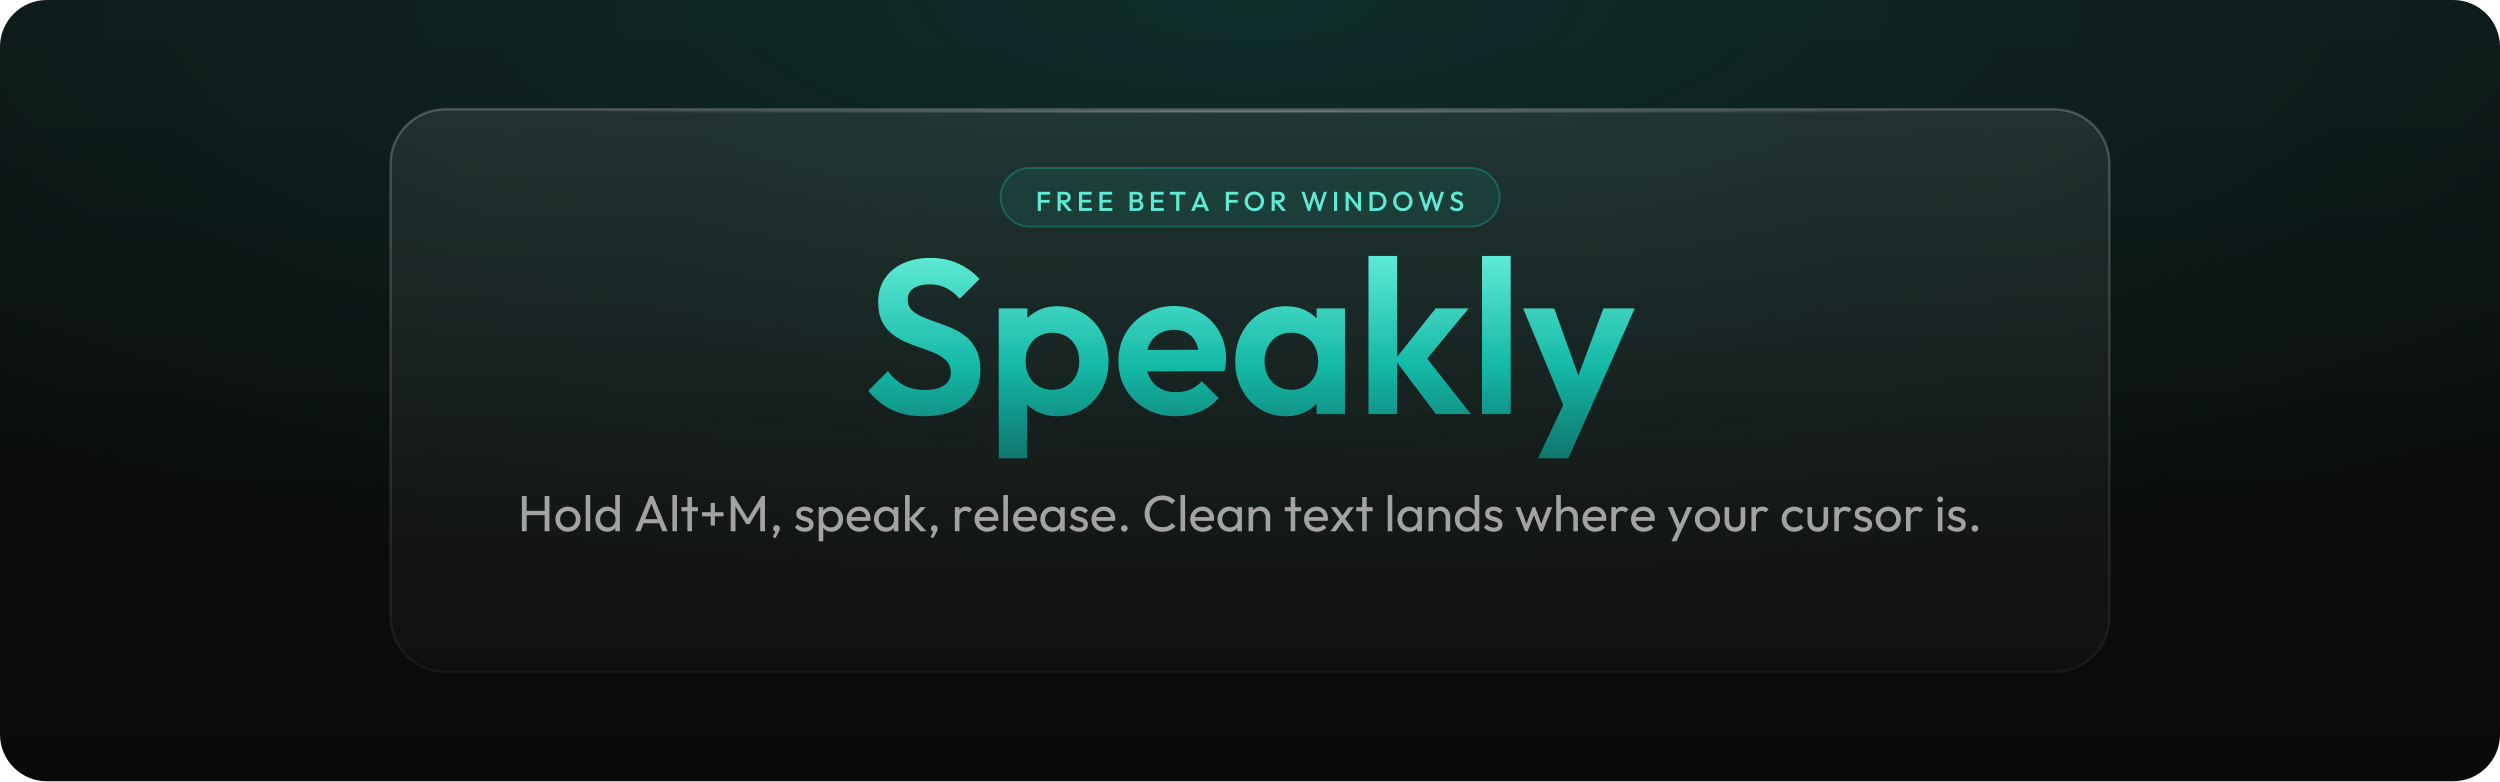
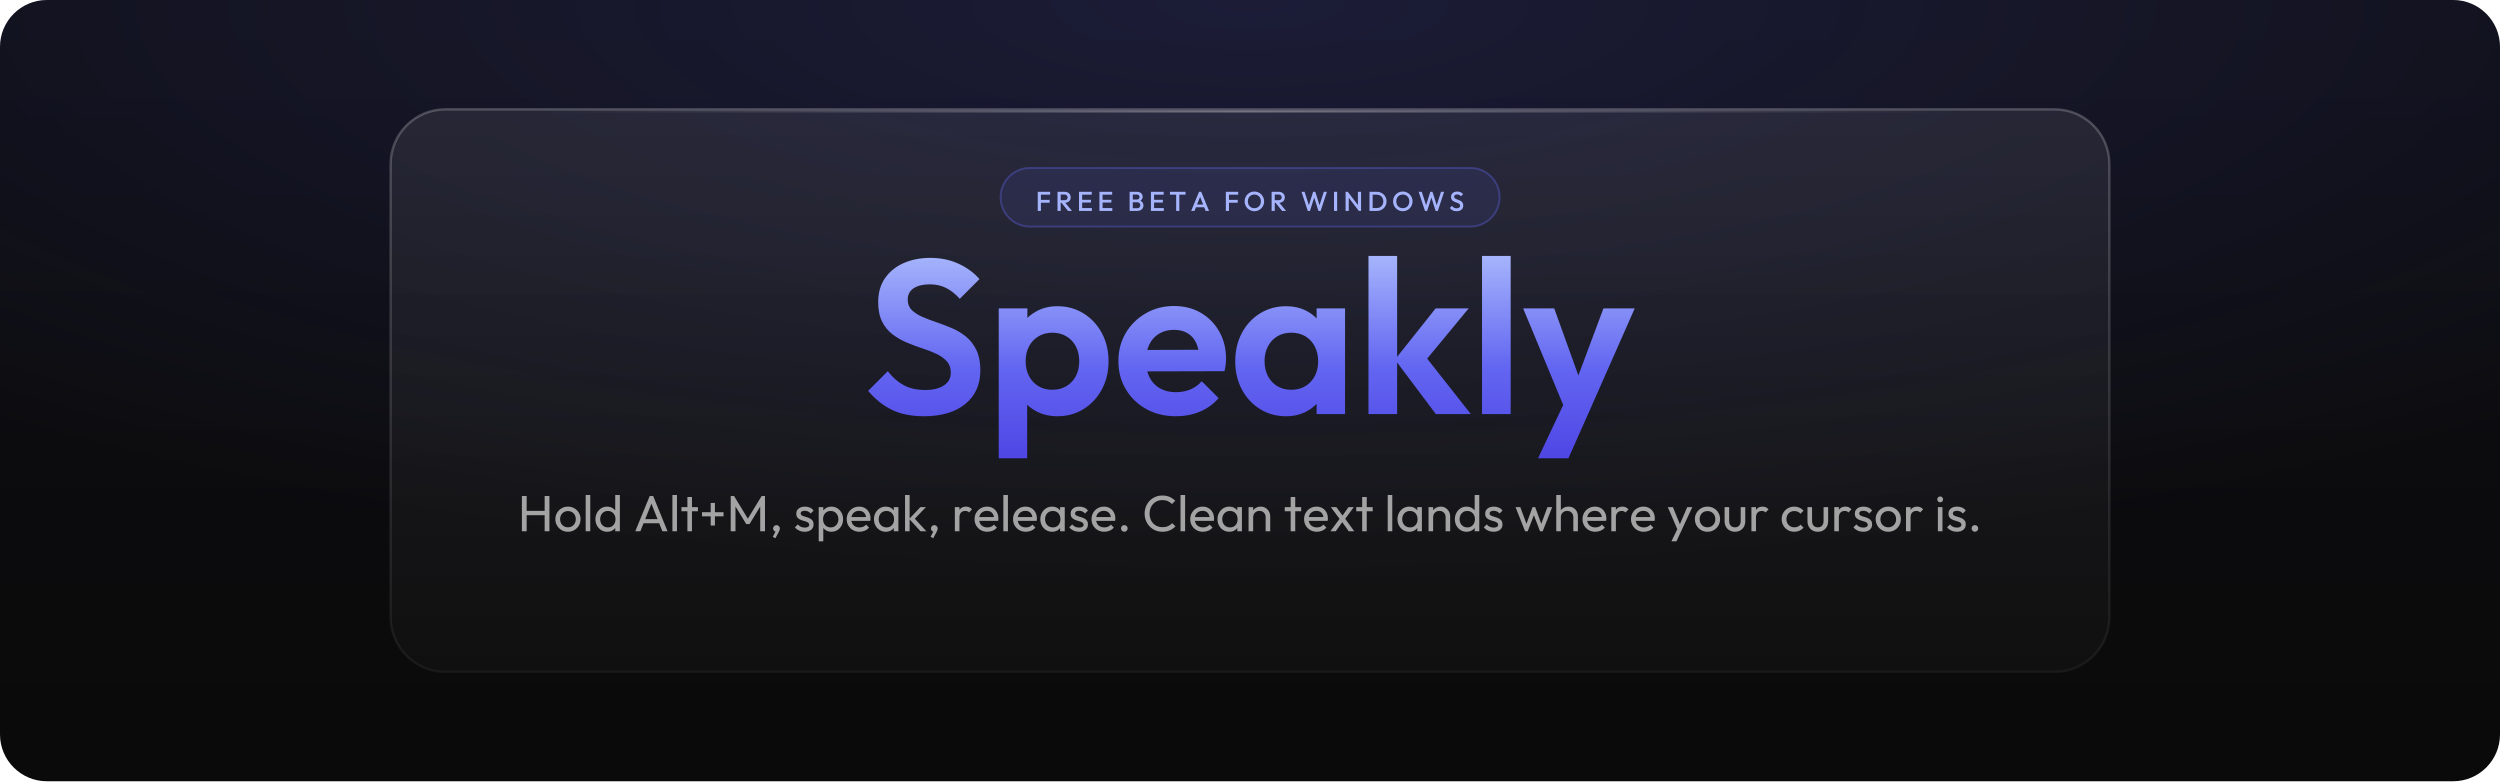
<svg xmlns="http://www.w3.org/2000/svg" width="1280" height="400" viewBox="0 0 1280 400" role="img" aria-label="Speakly. Hold Alt+M, speak, release. Clean text lands where your cursor is.">
  <defs>
    <linearGradient id="bg" x1="0" y1="0" x2="0" y2="1">
-       <stop offset="0" stop-color="#0D1312" />
+       <stop offset="0" stop-color="#0E0E14" />
      <stop offset="1" stop-color="#0A0A0A" />
    </linearGradient>
    <radialGradient id="glow" cx="0.5" cy="0" r="0.75">
-       <stop offset="0" stop-color="#14B8A6" stop-opacity="0.16" />
-       <stop offset="1" stop-color="#14B8A6" stop-opacity="0" />
+       <stop offset="0" stop-color="#6366F1" stop-opacity="0.16" />
+       <stop offset="1" stop-color="#6366F1" stop-opacity="0" />
    </radialGradient>
    <linearGradient id="glass" x1="0" y1="0" x2="0" y2="1">
      <stop offset="0" stop-color="#FFFFFF" stop-opacity="0.075" />
      <stop offset="1" stop-color="#FFFFFF" stop-opacity="0.02" />
    </linearGradient>
    <linearGradient id="edge" x1="0" y1="0" x2="0" y2="1">
      <stop offset="0" stop-color="#FFFFFF" stop-opacity="0.22" />
      <stop offset="1" stop-color="#FFFFFF" stop-opacity="0.05" />
    </linearGradient>
    <linearGradient id="word" x1="0" y1="0" x2="0" y2="1">
-       <stop offset="0" stop-color="#5EEAD4" />
-       <stop offset="0.55" stop-color="#14B8A6" />
-       <stop offset="1" stop-color="#0F766E" />
+       <stop offset="0" stop-color="#A5B4FC" />
+       <stop offset="0.55" stop-color="#6366F1" />
+       <stop offset="1" stop-color="#4F46E5" />
    </linearGradient>
    <linearGradient id="sheen" x1="0" y1="0" x2="1" y2="0">
      <stop offset="0" stop-color="#FFFFFF" stop-opacity="0" />
      <stop offset="0.5" stop-color="#FFFFFF" stop-opacity="0.35" />
      <stop offset="1" stop-color="#FFFFFF" stop-opacity="0" />
    </linearGradient>
  </defs>
  <rect width="1280" height="400" rx="24" fill="url(#bg)" />
  <rect width="1280" height="400" rx="24" fill="url(#glow)" />
  <rect x="200" y="56" width="880" height="288" rx="28" fill="url(#glass)" stroke="url(#edge)" stroke-width="1.25" />
  <rect x="280" y="56.6" width="720" height="1" fill="url(#sheen)" />
-   <rect x="512.3" y="86" width="255.5" height="30" rx="15" fill="#14B8A6" fill-opacity="0.10" stroke="#14B8A6" stroke-opacity="0.35" />
-   <path fill="#5EEAD4" d="M531.333 108.0V98.2H532.943V108.0ZM532.439 103.8V102.33H537.423V103.8ZM532.439 99.67V98.2H537.661V99.67ZM542.563 103.842V102.512H545.041Q545.783 102.512 546.196 102.127Q546.609 101.742 546.609 101.056Q546.609 100.44 546.203 100.02Q545.797 99.6 545.055 99.6H542.563V98.2H545.125Q546.049 98.2 546.749 98.571Q547.449 98.942 547.834 99.579Q548.219 100.216 548.219 101.028Q548.219 101.882 547.834 102.512Q547.449 103.142 546.749 103.492Q546.049 103.842 545.125 103.842ZM541.457 108.0V98.2H543.067V108.0ZM546.833 108.0 543.403 103.744 544.901 103.198 548.863 108.0ZM552.449 108.0V98.2H554.059V108.0ZM553.555 108.0V106.53H559.043V108.0ZM553.555 103.702V102.288H558.567V103.702ZM553.555 99.67V98.2H558.973V99.67ZM562.909 108.0V98.2H564.519V108.0ZM564.015 108.0V106.53H569.503V108.0ZM564.015 103.702V102.288H569.027V103.702ZM564.015 99.67V98.2H569.433V99.67ZM579.475 108.0V106.6H582.289Q583.031 106.6 583.437 106.138Q583.843 105.676 583.843 105.074Q583.843 104.668 583.661 104.318Q583.479 103.968 583.129 103.758Q582.779 103.548 582.289 103.548H579.475V102.148H582.051Q582.681 102.148 583.059 101.826Q583.437 101.504 583.437 100.874Q583.437 100.244 583.059 99.922Q582.681 99.6 582.051 99.6H579.475V98.2H582.093Q583.087 98.2 583.745 98.564Q584.403 98.928 584.725 99.502Q585.047 100.076 585.047 100.734Q585.047 101.504 584.62 102.092Q584.193 102.68 583.367 103.044L583.493 102.54Q584.417 102.918 584.935 103.604Q585.453 104.29 585.453 105.214Q585.453 105.97 585.082 106.6Q584.711 107.23 583.99 107.615Q583.269 108.0 582.219 108.0ZM578.369 108.0V98.2H579.979V108.0ZM589.277 108.0V98.2H590.887V108.0ZM590.383 108.0V106.53H595.871V108.0ZM590.383 103.702V102.288H595.395V103.702ZM590.383 99.67V98.2H595.801V99.67ZM602.201 108.0V98.48H603.811V108.0ZM599.009 99.67V98.2H607.003V99.67ZM609.875 108.0 613.907 98.2H615.027L619.031 108.0H617.295L614.159 100.062H614.747L611.583 108.0ZM611.863 106.11V104.71H617.057V106.11ZM627.631 108.0V98.2H629.241V108.0ZM628.737 103.8V102.33H633.721V103.8ZM628.737 99.67V98.2H633.959V99.67ZM642.263 108.14Q641.213 108.14 640.303 107.748Q639.393 107.356 638.707 106.663Q638.021 105.97 637.636 105.053Q637.251 104.136 637.251 103.086Q637.251 102.036 637.636 101.126Q638.021 100.216 638.7 99.523Q639.379 98.83 640.282 98.445Q641.185 98.06 642.235 98.06Q643.285 98.06 644.188 98.445Q645.091 98.83 645.777 99.523Q646.463 100.216 646.848 101.133Q647.233 102.05 647.233 103.1Q647.233 104.15 646.848 105.067Q646.463 105.984 645.784 106.67Q645.105 107.356 644.202 107.748Q643.299 108.14 642.263 108.14ZM642.235 106.6Q643.229 106.6 643.978 106.152Q644.727 105.704 645.154 104.913Q645.581 104.122 645.581 103.086Q645.581 102.316 645.336 101.679Q645.091 101.042 644.643 100.573Q644.195 100.104 643.586 99.852Q642.977 99.6 642.235 99.6Q641.255 99.6 640.506 100.041Q639.757 100.482 639.33 101.266Q638.903 102.05 638.903 103.086Q638.903 103.856 639.148 104.507Q639.393 105.158 639.834 105.62Q640.275 106.082 640.891 106.341Q641.507 106.6 642.235 106.6ZM652.177 103.842V102.512H654.655Q655.397 102.512 655.81 102.127Q656.223 101.742 656.223 101.056Q656.223 100.44 655.817 100.02Q655.411 99.6 654.669 99.6H652.177V98.2H654.739Q655.663 98.2 656.363 98.571Q657.063 98.942 657.448 99.579Q657.833 100.216 657.833 101.028Q657.833 101.882 657.448 102.512Q657.063 103.142 656.363 103.492Q655.663 103.842 654.739 103.842ZM651.071 108.0V98.2H652.681V108.0ZM656.447 108.0 653.017 103.744 654.515 103.198 658.477 108.0ZM669.583 108.0 666.363 98.2H667.945L670.367 105.746H669.947L672.313 98.2H673.433L675.799 105.746H675.379L677.801 98.2H679.383L676.163 108.0H675.043L672.663 100.468H673.083L670.703 108.0ZM683.011 108.0V98.2H684.621V108.0ZM688.949 108.0V98.2H690.069L690.559 100.048V108.0ZM695.739 108.0 689.873 100.342 690.069 98.2 695.935 105.858ZM695.739 108.0 695.249 106.278V98.2H696.859V108.0ZM702.293 108.0V106.53H704.869Q705.877 106.53 706.64 106.096Q707.403 105.662 707.83 104.885Q708.257 104.108 708.257 103.086Q708.257 102.078 707.823 101.308Q707.389 100.538 706.626 100.104Q705.863 99.67 704.869 99.67H702.293V98.2H704.911Q705.975 98.2 706.885 98.571Q707.795 98.942 708.474 99.607Q709.153 100.272 709.531 101.161Q709.909 102.05 709.909 103.1Q709.909 104.136 709.531 105.032Q709.153 105.928 708.481 106.593Q707.809 107.258 706.899 107.629Q705.989 108.0 704.939 108.0ZM701.187 108.0V98.2H702.797V108.0ZM718.255 108.14Q717.205 108.14 716.295 107.748Q715.385 107.356 714.699 106.663Q714.013 105.97 713.628 105.053Q713.243 104.136 713.243 103.086Q713.243 102.036 713.628 101.126Q714.013 100.216 714.692 99.523Q715.371 98.83 716.274 98.445Q717.177 98.06 718.227 98.06Q719.277 98.06 720.18 98.445Q721.083 98.83 721.769 99.523Q722.455 100.216 722.84 101.133Q723.225 102.05 723.225 103.1Q723.225 104.15 722.84 105.067Q722.455 105.984 721.776 106.67Q721.097 107.356 720.194 107.748Q719.291 108.14 718.255 108.14ZM718.227 106.6Q719.221 106.6 719.97 106.152Q720.719 105.704 721.146 104.913Q721.573 104.122 721.573 103.086Q721.573 102.316 721.328 101.679Q721.083 101.042 720.635 100.573Q720.187 100.104 719.578 99.852Q718.969 99.6 718.227 99.6Q717.247 99.6 716.498 100.041Q715.749 100.482 715.322 101.266Q714.895 102.05 714.895 103.086Q714.895 103.856 715.14 104.507Q715.385 105.158 715.826 105.62Q716.267 106.082 716.883 106.341Q717.499 106.6 718.227 106.6ZM729.583 108.0 726.363 98.2H727.945L730.367 105.746H729.947L732.313 98.2H733.433L735.799 105.746H735.379L737.801 98.2H739.383L736.163 108.0H735.043L732.663 100.468H733.083L730.703 108.0ZM745.741 108.14Q744.579 108.14 743.767 107.72Q742.955 107.3 742.311 106.488L743.403 105.396Q743.809 105.984 744.369 106.313Q744.929 106.642 745.797 106.642Q746.609 106.642 747.092 106.306Q747.575 105.97 747.575 105.382Q747.575 104.892 747.323 104.584Q747.071 104.276 746.658 104.073Q746.245 103.87 745.748 103.709Q745.251 103.548 744.754 103.345Q744.257 103.142 743.844 102.834Q743.431 102.526 743.179 102.036Q742.927 101.546 742.927 100.79Q742.927 99.922 743.354 99.313Q743.781 98.704 744.509 98.382Q745.237 98.06 746.133 98.06Q747.099 98.06 747.862 98.438Q748.625 98.816 749.101 99.404L748.009 100.496Q747.589 100.02 747.134 99.789Q746.679 99.558 746.091 99.558Q745.363 99.558 744.95 99.852Q744.537 100.146 744.537 100.678Q744.537 101.126 744.789 101.399Q745.041 101.672 745.454 101.861Q745.867 102.05 746.364 102.218Q746.861 102.386 747.358 102.596Q747.855 102.806 748.268 103.135Q748.681 103.464 748.933 103.982Q749.185 104.5 749.185 105.284Q749.185 106.6 748.254 107.37Q747.323 108.14 745.741 108.14Z" />
+   <rect x="512.3" y="86" width="255.5" height="30" rx="15" fill="#6366F1" fill-opacity="0.10" stroke="#6366F1" stroke-opacity="0.35" />
+   <path fill="#A5B4FC" d="M531.333 108.0V98.2H532.943V108.0ZM532.439 103.8V102.33H537.423V103.8ZM532.439 99.67V98.2H537.661V99.67ZM542.563 103.842V102.512H545.041Q545.783 102.512 546.196 102.127Q546.609 101.742 546.609 101.056Q546.609 100.44 546.203 100.02Q545.797 99.6 545.055 99.6H542.563V98.2H545.125Q546.049 98.2 546.749 98.571Q547.449 98.942 547.834 99.579Q548.219 100.216 548.219 101.028Q548.219 101.882 547.834 102.512Q547.449 103.142 546.749 103.492Q546.049 103.842 545.125 103.842ZM541.457 108.0V98.2H543.067V108.0ZM546.833 108.0 543.403 103.744 544.901 103.198 548.863 108.0ZM552.449 108.0V98.2H554.059V108.0ZM553.555 108.0V106.53H559.043V108.0ZM553.555 103.702V102.288H558.567V103.702ZM553.555 99.67V98.2H558.973V99.67ZM562.909 108.0V98.2H564.519V108.0ZM564.015 108.0V106.53H569.503V108.0ZM564.015 103.702V102.288H569.027V103.702ZM564.015 99.67V98.2H569.433V99.67ZM579.475 108.0V106.6H582.289Q583.031 106.6 583.437 106.138Q583.843 105.676 583.843 105.074Q583.843 104.668 583.661 104.318Q583.479 103.968 583.129 103.758Q582.779 103.548 582.289 103.548H579.475V102.148H582.051Q582.681 102.148 583.059 101.826Q583.437 101.504 583.437 100.874Q583.437 100.244 583.059 99.922Q582.681 99.6 582.051 99.6H579.475V98.2H582.093Q583.087 98.2 583.745 98.564Q584.403 98.928 584.725 99.502Q585.047 100.076 585.047 100.734Q585.047 101.504 584.62 102.092Q584.193 102.68 583.367 103.044L583.493 102.54Q584.417 102.918 584.935 103.604Q585.453 104.29 585.453 105.214Q585.453 105.97 585.082 106.6Q584.711 107.23 583.99 107.615Q583.269 108.0 582.219 108.0ZM578.369 108.0V98.2H579.979V108.0ZM589.277 108.0V98.2H590.887V108.0ZM590.383 108.0V106.53H595.871V108.0ZM590.383 103.702V102.288H595.395V103.702ZM590.383 99.67V98.2H595.801V99.67ZM602.201 108.0V98.48H603.811V108.0ZM599.009 99.67V98.2H607.003V99.67ZM609.875 108.0 613.907 98.2H615.027L619.031 108.0H617.295L614.159 100.062H614.747L611.583 108.0ZM611.863 106.11V104.71H617.057V106.11ZM627.631 108.0V98.2H629.241V108.0ZM628.737 103.8V102.33H633.721V103.8ZM628.737 99.67V98.2H633.959V99.67ZM642.263 108.14Q641.213 108.14 640.303 107.748Q639.393 107.356 638.707 106.663Q638.021 105.97 637.636 105.053Q637.251 104.136 637.251 103.086Q637.251 102.036 637.636 101.126Q638.021 100.216 638.7 99.523Q639.379 98.83 640.282 98.445Q641.185 98.06 642.235 98.06Q643.285 98.06 644.188 98.445Q645.091 98.83 645.777 99.523Q646.463 100.216 646.848 101.133Q647.233 102.05 647.233 103.1Q647.233 104.15 646.848 105.067Q646.463 105.984 645.784 106.67Q645.105 107.356 644.202 107.748Q643.299 108.14 642.263 108.14ZM642.235 106.6Q643.229 106.6 643.978 106.152Q644.727 105.704 645.154 104.913Q645.581 104.122 645.581 103.086Q645.581 102.316 645.336 101.679Q645.091 101.042 644.643 100.573Q644.195 100.104 643.586 99.852Q642.977 99.6 642.235 99.6Q641.255 99.6 640.506 100.041Q639.757 100.482 639.33 101.266Q638.903 102.05 638.903 103.086Q638.903 103.856 639.148 104.507Q639.393 105.158 639.834 105.62Q640.275 106.082 640.891 106.341Q641.507 106.6 642.235 106.6ZM652.177 103.842V102.512H654.655Q655.397 102.512 655.81 102.127Q656.223 101.742 656.223 101.056Q656.223 100.44 655.817 100.02Q655.411 99.6 654.669 99.6H652.177V98.2H654.739Q655.663 98.2 656.363 98.571Q657.063 98.942 657.448 99.579Q657.833 100.216 657.833 101.028Q657.833 101.882 657.448 102.512Q657.063 103.142 656.363 103.492Q655.663 103.842 654.739 103.842ZM651.071 108.0V98.2H652.681V108.0ZM656.447 108.0 653.017 103.744 654.515 103.198 658.477 108.0ZM669.583 108.0 666.363 98.2H667.945L670.367 105.746H669.947L672.313 98.2H673.433L675.799 105.746H675.379L677.801 98.2H679.383L676.163 108.0H675.043L672.663 100.468H673.083L670.703 108.0ZM683.011 108.0V98.2H684.621V108.0ZM688.949 108.0V98.2H690.069L690.559 100.048V108.0ZM695.739 108.0 689.873 100.342 690.069 98.2 695.935 105.858ZM695.739 108.0 695.249 106.278V98.2H696.859V108.0ZM702.293 108.0V106.53H704.869Q705.877 106.53 706.64 106.096Q707.403 105.662 707.83 104.885Q708.257 104.108 708.257 103.086Q708.257 102.078 707.823 101.308Q707.389 100.538 706.626 100.104Q705.863 99.67 704.869 99.67H702.293V98.2H704.911Q705.975 98.2 706.885 98.571Q707.795 98.942 708.474 99.607Q709.153 100.272 709.531 101.161Q709.909 102.05 709.909 103.1Q709.909 104.136 709.531 105.032Q709.153 105.928 708.481 106.593Q707.809 107.258 706.899 107.629Q705.989 108.0 704.939 108.0ZM701.187 108.0V98.2H702.797V108.0ZM718.255 108.14Q717.205 108.14 716.295 107.748Q715.385 107.356 714.699 106.663Q714.013 105.97 713.628 105.053Q713.243 104.136 713.243 103.086Q713.243 102.036 713.628 101.126Q714.013 100.216 714.692 99.523Q715.371 98.83 716.274 98.445Q717.177 98.06 718.227 98.06Q719.277 98.06 720.18 98.445Q721.083 98.83 721.769 99.523Q722.455 100.216 722.84 101.133Q723.225 102.05 723.225 103.1Q723.225 104.15 722.84 105.067Q722.455 105.984 721.776 106.67Q721.097 107.356 720.194 107.748Q719.291 108.14 718.255 108.14ZM718.227 106.6Q719.221 106.6 719.97 106.152Q720.719 105.704 721.146 104.913Q721.573 104.122 721.573 103.086Q721.573 102.316 721.328 101.679Q721.083 101.042 720.635 100.573Q720.187 100.104 719.578 99.852Q718.969 99.6 718.227 99.6Q717.247 99.6 716.498 100.041Q715.749 100.482 715.322 101.266Q714.895 102.05 714.895 103.086Q714.895 103.856 715.14 104.507Q715.385 105.158 715.826 105.62Q716.267 106.082 716.883 106.341Q717.499 106.6 718.227 106.6ZM729.583 108.0 726.363 98.2H727.945L730.367 105.746H729.947L732.313 98.2H733.433L735.799 105.746H735.379L737.801 98.2H739.383L736.163 108.0H735.043L732.663 100.468H733.083L730.703 108.0ZM745.741 108.14Q744.579 108.14 743.767 107.72Q742.955 107.3 742.311 106.488L743.403 105.396Q743.809 105.984 744.369 106.313Q744.929 106.642 745.797 106.642Q746.609 106.642 747.092 106.306Q747.575 105.97 747.575 105.382Q747.575 104.892 747.323 104.584Q747.071 104.276 746.658 104.073Q746.245 103.87 745.748 103.709Q745.251 103.548 744.754 103.345Q744.257 103.142 743.844 102.834Q743.431 102.526 743.179 102.036Q742.927 101.546 742.927 100.79Q742.927 99.922 743.354 99.313Q743.781 98.704 744.509 98.382Q745.237 98.06 746.133 98.06Q747.099 98.06 747.862 98.438Q748.625 98.816 749.101 99.404L748.009 100.496Q747.589 100.02 747.134 99.789Q746.679 99.558 746.091 99.558Q745.363 99.558 744.95 99.852Q744.537 100.146 744.537 100.678Q744.537 101.126 744.789 101.399Q745.041 101.672 745.454 101.861Q745.867 102.05 746.364 102.218Q746.861 102.386 747.358 102.596Q747.855 102.806 748.268 103.135Q748.681 103.464 748.933 103.982Q749.185 104.5 749.185 105.284Q749.185 106.6 748.254 107.37Q747.323 108.14 745.741 108.14Z" />
  <path fill="url(#word)" d="M473.04 213.12Q463.52 213.12 456.744 209.872Q449.968 206.624 444.48 200.128L454.56 190.048Q458.032 194.64 462.624 197.16Q467.216 199.68 473.824 199.68Q479.76 199.68 483.288 197.328Q486.816 194.976 486.816 190.832Q486.816 187.248 484.8 185.008Q482.784 182.768 479.48 181.2Q476.176 179.632 472.2 178.344Q468.224 177.056 464.248 175.376Q460.272 173.696 456.968 171.176Q453.664 168.656 451.648 164.68Q449.632 160.704 449.632 154.656Q449.632 147.488 453.104 142.448Q456.576 137.408 462.624 134.72Q468.672 132.032 476.288 132.032Q484.352 132.032 490.848 135.056Q497.344 138.08 501.488 142.896L491.408 152.976Q487.936 149.168 484.296 147.376Q480.656 145.584 476.064 145.584Q470.8 145.584 467.776 147.6Q464.752 149.616 464.752 153.424Q464.752 156.672 466.768 158.688Q468.784 160.704 472.088 162.16Q475.392 163.616 479.368 164.96Q483.344 166.304 487.32 167.984Q491.296 169.664 494.6 172.352Q497.904 175.04 499.92 179.24Q501.936 183.44 501.936 189.6Q501.936 200.576 494.208 206.848Q486.48 213.12 473.04 213.12ZM541.368 213.12Q535.544 213.12 530.84 210.712Q526.136 208.304 523.336 204.16Q520.536 200.016 520.312 194.64V175.488Q520.536 170.112 523.392 165.912Q526.248 161.712 530.896 159.248Q535.544 156.784 541.368 156.784Q548.872 156.784 554.808 160.48Q560.744 164.176 564.16 170.56Q567.576 176.944 567.576 185.008Q567.576 192.96 564.16 199.344Q560.744 205.728 554.808 209.424Q548.872 213.12 541.368 213.12ZM511.352 234.624V157.904H526.024V172.128L523.56 185.232L525.912 198.336V234.624ZM538.792 199.568Q542.824 199.568 545.96 197.72Q549.096 195.872 550.832 192.568Q552.568 189.264 552.568 184.896Q552.568 180.64 550.832 177.336Q549.096 174.032 545.96 172.184Q542.824 170.336 538.792 170.336Q534.872 170.336 531.736 172.184Q528.6 174.032 526.864 177.336Q525.128 180.64 525.128 184.896Q525.128 189.264 526.864 192.568Q528.6 195.872 531.68 197.72Q534.76 199.568 538.792 199.568ZM602.08 213.12Q593.568 213.12 586.96 209.48Q580.352 205.84 576.488 199.456Q572.624 193.072 572.624 184.896Q572.624 176.832 576.376 170.504Q580.128 164.176 586.624 160.424Q593.12 156.672 601.072 156.672Q608.912 156.672 614.904 160.2Q620.896 163.728 624.312 169.832Q627.728 175.936 627.728 183.664Q627.728 185.12 627.56 186.632Q627.392 188.144 626.944 190.048L581.472 190.16V179.184L620.112 179.072L614.176 183.664Q613.952 178.848 612.44 175.6Q610.928 172.352 608.072 170.616Q605.216 168.88 601.072 168.88Q596.704 168.88 593.456 170.84Q590.208 172.8 588.472 176.328Q586.736 179.856 586.736 184.672Q586.736 189.6 588.584 193.24Q590.432 196.88 593.904 198.84Q597.376 200.8 601.968 200.8Q606.112 200.8 609.472 199.4Q612.832 198.0 615.296 195.2L623.92 203.824Q620.0 208.416 614.344 210.768Q608.688 213.12 602.08 213.12ZM658.424 213.12Q651.032 213.12 645.096 209.424Q639.16 205.728 635.8 199.344Q632.44 192.96 632.44 185.008Q632.44 176.944 635.8 170.56Q639.16 164.176 645.096 160.48Q651.032 156.784 658.424 156.784Q664.248 156.784 668.84 159.136Q673.432 161.488 676.176 165.688Q678.92 169.888 679.144 175.152V194.64Q678.92 200.016 676.176 204.16Q673.432 208.304 668.84 210.712Q664.248 213.12 658.424 213.12ZM661.112 199.568Q667.272 199.568 671.08 195.48Q674.888 191.392 674.888 184.896Q674.888 180.64 673.152 177.336Q671.416 174.032 668.336 172.184Q665.256 170.336 661.112 170.336Q657.08 170.336 654.0 172.184Q650.92 174.032 649.184 177.336Q647.448 180.64 647.448 184.896Q647.448 189.264 649.184 192.568Q650.92 195.872 654.0 197.72Q657.08 199.568 661.112 199.568ZM674.104 212.0V197.44L676.456 184.224L674.104 171.232V157.904H688.664V212.0ZM735.152 212.0 714.208 184.112 735.04 157.904H751.952L727.536 187.472L728.096 180.304L753.072 212.0ZM700.656 212.0V131.024H715.328V212.0ZM758.792 212.0V131.024H773.464V212.0ZM802.48 212.448 779.856 157.904H795.76L810.768 199.568H805.392L820.96 157.904H836.976L812.896 212.448ZM787.472 234.624 803.936 199.792 812.896 212.448 803.04 234.624Z" />
  <path fill="#A3A3A3" d="M267.212 272.0V253.956H269.656V272.0ZM278.86 272.0V253.956H281.304V272.0ZM268.876 263.784V261.548H279.458V263.784ZM290.794 272.26Q288.974 272.26 287.518 271.402Q286.062 270.544 285.204 269.075Q284.346 267.606 284.346 265.786Q284.346 263.992 285.204 262.549Q286.062 261.106 287.518 260.248Q288.974 259.39 290.794 259.39Q292.588 259.39 294.057 260.235Q295.526 261.08 296.384 262.536Q297.242 263.992 297.242 265.786Q297.242 267.606 296.384 269.075Q295.526 270.544 294.057 271.402Q292.588 272.26 290.794 272.26ZM290.794 269.998Q291.964 269.998 292.874 269.452Q293.784 268.906 294.304 267.957Q294.824 267.008 294.824 265.786Q294.824 264.59 294.291 263.654Q293.758 262.718 292.861 262.185Q291.964 261.652 290.794 261.652Q289.624 261.652 288.714 262.185Q287.804 262.718 287.284 263.654Q286.764 264.59 286.764 265.786Q286.764 267.008 287.284 267.957Q287.804 268.906 288.714 269.452Q289.624 269.998 290.794 269.998ZM299.868 272.0V253.436H302.208V272.0ZM310.866 272.26Q309.15 272.26 307.798 271.415Q306.446 270.57 305.653 269.114Q304.86 267.658 304.86 265.838Q304.86 264.018 305.653 262.562Q306.446 261.106 307.798 260.248Q309.15 259.39 310.866 259.39Q312.244 259.39 313.362 259.975Q314.48 260.56 315.169 261.587Q315.858 262.614 315.936 263.966V267.684Q315.858 269.01 315.182 270.05Q314.506 271.09 313.388 271.675Q312.27 272.26 310.866 272.26ZM311.256 270.05Q312.426 270.05 313.297 269.504Q314.168 268.958 314.662 268.009Q315.156 267.06 315.156 265.838Q315.156 264.564 314.649 263.628Q314.142 262.692 313.271 262.146Q312.4 261.6 311.23 261.6Q310.06 261.6 309.176 262.146Q308.292 262.692 307.785 263.641Q307.278 264.59 307.278 265.812Q307.278 267.06 307.785 268.009Q308.292 268.958 309.189 269.504Q310.086 270.05 311.256 270.05ZM317.366 272.0H315V268.672L315.442 265.656L315 262.666V253.436H317.366ZM325.27 272.0 332.654 253.956H334.422L341.78 272.0H339.128L333.07 256.738H333.98L327.87 272.0ZM328.78 267.918V265.786H338.27V267.918ZM344.276 272.0V253.436H346.616V272.0ZM351.946 272.0V254.476H354.286V272.0ZM348.904 261.782V259.65H357.328V261.782ZM359.434 264.356V262.25H370.458V264.356ZM363.88 257.518H366.038V269.088H363.88ZM374.124 272.0V253.956H375.84L383.484 266.514H382.314L389.958 253.956H391.674V272.0H389.23V258.246L389.802 258.402L383.77 268.308H382.054L376.022 258.402L376.568 258.246V272.0ZM395.652 274.86 397.264 271.766 398.096 271.558Q397.966 271.844 397.771 272.026Q397.576 272.208 397.29 272.208Q396.744 272.208 396.289 271.753Q395.834 271.298 395.834 270.622Q395.834 269.868 396.328 269.361Q396.822 268.854 397.576 268.854Q398.252 268.854 398.772 269.361Q399.292 269.868 399.292 270.622Q399.292 270.908 399.175 271.311Q399.058 271.714 398.72 272.338L397.004 275.588ZM412.006 272.26Q410.966 272.26 410.043 271.987Q409.12 271.714 408.34 271.207Q407.56 270.7 406.988 269.998L408.496 268.49Q409.172 269.322 410.056 269.725Q410.94 270.128 412.032 270.128Q413.124 270.128 413.722 269.751Q414.32 269.374 414.32 268.698Q414.32 268.022 413.839 267.645Q413.358 267.268 412.604 267.021Q411.85 266.774 411.005 266.527Q410.16 266.28 409.406 265.89Q408.652 265.5 408.171 264.824Q407.69 264.148 407.69 263.03Q407.69 261.912 408.236 261.093Q408.782 260.274 409.757 259.832Q410.732 259.39 412.11 259.39Q413.566 259.39 414.697 259.897Q415.828 260.404 416.556 261.418L415.048 262.926Q414.528 262.25 413.761 261.886Q412.994 261.522 412.032 261.522Q411.018 261.522 410.485 261.873Q409.952 262.224 409.952 262.848Q409.952 263.472 410.42 263.81Q410.888 264.148 411.655 264.382Q412.422 264.616 413.254 264.863Q414.086 265.11 414.84 265.526Q415.594 265.942 416.075 266.644Q416.556 267.346 416.556 268.49Q416.556 270.232 415.321 271.246Q414.086 272.26 412.006 272.26ZM425.682 272.26Q424.278 272.26 423.147 271.675Q422.016 271.09 421.34 270.05Q420.664 269.01 420.586 267.684V263.966Q420.664 262.614 421.353 261.587Q422.042 260.56 423.173 259.975Q424.304 259.39 425.682 259.39Q427.372 259.39 428.737 260.248Q430.102 261.106 430.882 262.562Q431.662 264.018 431.662 265.838Q431.662 267.658 430.882 269.114Q430.102 270.57 428.737 271.415Q427.372 272.26 425.682 272.26ZM419.182 277.174V259.65H421.522V262.9L421.08 265.89L421.522 268.906V277.174ZM425.292 270.05Q426.462 270.05 427.346 269.504Q428.23 268.958 428.75 268.009Q429.27 267.06 429.27 265.812Q429.27 264.59 428.75 263.628Q428.23 262.666 427.346 262.133Q426.462 261.6 425.318 261.6Q424.148 261.6 423.264 262.133Q422.38 262.666 421.886 263.628Q421.392 264.59 421.392 265.838Q421.392 267.06 421.873 268.009Q422.354 268.958 423.251 269.504Q424.148 270.05 425.292 270.05ZM440.034 272.26Q438.188 272.26 436.706 271.415Q435.224 270.57 434.366 269.114Q433.508 267.658 433.508 265.812Q433.508 263.992 434.353 262.536Q435.198 261.08 436.641 260.235Q438.084 259.39 439.878 259.39Q441.594 259.39 442.907 260.17Q444.22 260.95 444.961 262.328Q445.702 263.706 445.702 265.448Q445.702 265.708 445.676 266.007Q445.65 266.306 445.572 266.696H435.146V264.746H444.324L443.466 265.5Q443.466 264.252 443.024 263.381Q442.582 262.51 441.776 262.029Q440.97 261.548 439.826 261.548Q438.63 261.548 437.72 262.068Q436.81 262.588 436.316 263.524Q435.822 264.46 435.822 265.734Q435.822 267.034 436.342 268.009Q436.862 268.984 437.824 269.517Q438.786 270.05 440.034 270.05Q441.074 270.05 441.945 269.686Q442.816 269.322 443.44 268.594L444.948 270.128Q444.064 271.168 442.777 271.714Q441.49 272.26 440.034 272.26ZM453.502 272.26Q451.812 272.26 450.434 271.415Q449.056 270.57 448.263 269.114Q447.47 267.658 447.47 265.838Q447.47 264.018 448.263 262.562Q449.056 261.106 450.421 260.248Q451.786 259.39 453.502 259.39Q454.906 259.39 456.011 259.975Q457.116 260.56 457.792 261.587Q458.468 262.614 458.546 263.966V267.684Q458.468 269.01 457.805 270.05Q457.142 271.09 456.037 271.675Q454.932 272.26 453.502 272.26ZM453.892 270.05Q455.634 270.05 456.7 268.867Q457.766 267.684 457.766 265.838Q457.766 264.564 457.285 263.615Q456.804 262.666 455.92 262.133Q455.036 261.6 453.866 261.6Q452.696 261.6 451.799 262.146Q450.902 262.692 450.395 263.641Q449.888 264.59 449.888 265.812Q449.888 267.06 450.395 268.009Q450.902 268.958 451.812 269.504Q452.722 270.05 453.892 270.05ZM457.61 272.0V268.672L458.052 265.656L457.61 262.666V259.65H459.976V272.0ZM471.286 272.0 465.514 265.682 471.234 259.65H474.068L467.698 266.306L467.802 264.954L474.302 272.0ZM463.382 272.0V253.436H465.722V272.0ZM476.46 274.86 478.072 271.766 478.904 271.558Q478.774 271.844 478.579 272.026Q478.384 272.208 478.098 272.208Q477.552 272.208 477.097 271.753Q476.642 271.298 476.642 270.622Q476.642 269.868 477.136 269.361Q477.63 268.854 478.384 268.854Q479.06 268.854 479.58 269.361Q480.1 269.868 480.1 270.622Q480.1 270.908 479.983 271.311Q479.866 271.714 479.528 272.338L477.812 275.588ZM488.888 272.0V259.65H491.228V272.0ZM491.228 264.954 490.344 264.564Q490.344 262.198 491.436 260.794Q492.528 259.39 494.582 259.39Q495.518 259.39 496.272 259.715Q497.026 260.04 497.676 260.794L496.142 262.38Q495.752 261.964 495.284 261.782Q494.816 261.6 494.192 261.6Q492.892 261.6 492.06 262.432Q491.228 263.264 491.228 264.954ZM505.502 272.26Q503.656 272.26 502.174 271.415Q500.692 270.57 499.834 269.114Q498.976 267.658 498.976 265.812Q498.976 263.992 499.821 262.536Q500.666 261.08 502.109 260.235Q503.552 259.39 505.346 259.39Q507.062 259.39 508.375 260.17Q509.688 260.95 510.429 262.328Q511.17 263.706 511.17 265.448Q511.17 265.708 511.144 266.007Q511.118 266.306 511.04 266.696H500.614V264.746H509.792L508.934 265.5Q508.934 264.252 508.492 263.381Q508.05 262.51 507.244 262.029Q506.438 261.548 505.294 261.548Q504.098 261.548 503.188 262.068Q502.278 262.588 501.784 263.524Q501.29 264.46 501.29 265.734Q501.29 267.034 501.81 268.009Q502.33 268.984 503.292 269.517Q504.254 270.05 505.502 270.05Q506.542 270.05 507.413 269.686Q508.284 269.322 508.908 268.594L510.416 270.128Q509.532 271.168 508.245 271.714Q506.958 272.26 505.502 272.26ZM513.718 272.0V253.436H516.058V272.0ZM525.21 272.26Q523.364 272.26 521.882 271.415Q520.4 270.57 519.542 269.114Q518.684 267.658 518.684 265.812Q518.684 263.992 519.529 262.536Q520.374 261.08 521.817 260.235Q523.26 259.39 525.054 259.39Q526.77 259.39 528.083 260.17Q529.396 260.95 530.137 262.328Q530.878 263.706 530.878 265.448Q530.878 265.708 530.852 266.007Q530.826 266.306 530.748 266.696H520.322V264.746H529.5L528.642 265.5Q528.642 264.252 528.2 263.381Q527.758 262.51 526.952 262.029Q526.146 261.548 525.002 261.548Q523.806 261.548 522.896 262.068Q521.986 262.588 521.492 263.524Q520.998 264.46 520.998 265.734Q520.998 267.034 521.518 268.009Q522.038 268.984 523.0 269.517Q523.962 270.05 525.21 270.05Q526.25 270.05 527.121 269.686Q527.992 269.322 528.616 268.594L530.124 270.128Q529.24 271.168 527.953 271.714Q526.666 272.26 525.21 272.26ZM538.678 272.26Q536.988 272.26 535.61 271.415Q534.232 270.57 533.439 269.114Q532.646 267.658 532.646 265.838Q532.646 264.018 533.439 262.562Q534.232 261.106 535.597 260.248Q536.962 259.39 538.678 259.39Q540.082 259.39 541.187 259.975Q542.292 260.56 542.968 261.587Q543.644 262.614 543.722 263.966V267.684Q543.644 269.01 542.981 270.05Q542.318 271.09 541.213 271.675Q540.108 272.26 538.678 272.26ZM539.068 270.05Q540.81 270.05 541.876 268.867Q542.942 267.684 542.942 265.838Q542.942 264.564 542.461 263.615Q541.98 262.666 541.096 262.133Q540.212 261.6 539.042 261.6Q537.872 261.6 536.975 262.146Q536.078 262.692 535.571 263.641Q535.064 264.59 535.064 265.812Q535.064 267.06 535.571 268.009Q536.078 268.958 536.988 269.504Q537.898 270.05 539.068 270.05ZM542.786 272.0V268.672L543.228 265.656L542.786 262.666V259.65H545.152V272.0ZM552.484 272.26Q551.444 272.26 550.521 271.987Q549.598 271.714 548.818 271.207Q548.038 270.7 547.466 269.998L548.974 268.49Q549.65 269.322 550.534 269.725Q551.418 270.128 552.51 270.128Q553.602 270.128 554.2 269.751Q554.798 269.374 554.798 268.698Q554.798 268.022 554.317 267.645Q553.836 267.268 553.082 267.021Q552.328 266.774 551.483 266.527Q550.638 266.28 549.884 265.89Q549.13 265.5 548.649 264.824Q548.168 264.148 548.168 263.03Q548.168 261.912 548.714 261.093Q549.26 260.274 550.235 259.832Q551.21 259.39 552.588 259.39Q554.044 259.39 555.175 259.897Q556.306 260.404 557.034 261.418L555.526 262.926Q555.006 262.25 554.239 261.886Q553.472 261.522 552.51 261.522Q551.496 261.522 550.963 261.873Q550.43 262.224 550.43 262.848Q550.43 263.472 550.898 263.81Q551.366 264.148 552.133 264.382Q552.9 264.616 553.732 264.863Q554.564 265.11 555.318 265.526Q556.072 265.942 556.553 266.644Q557.034 267.346 557.034 268.49Q557.034 270.232 555.799 271.246Q554.564 272.26 552.484 272.26ZM565.38 272.26Q563.534 272.26 562.052 271.415Q560.57 270.57 559.712 269.114Q558.854 267.658 558.854 265.812Q558.854 263.992 559.699 262.536Q560.544 261.08 561.987 260.235Q563.43 259.39 565.224 259.39Q566.94 259.39 568.253 260.17Q569.566 260.95 570.307 262.328Q571.048 263.706 571.048 265.448Q571.048 265.708 571.022 266.007Q570.996 266.306 570.918 266.696H560.492V264.746H569.67L568.812 265.5Q568.812 264.252 568.37 263.381Q567.928 262.51 567.122 262.029Q566.316 261.548 565.172 261.548Q563.976 261.548 563.066 262.068Q562.156 262.588 561.662 263.524Q561.168 264.46 561.168 265.734Q561.168 267.034 561.688 268.009Q562.208 268.984 563.17 269.517Q564.132 270.05 565.38 270.05Q566.42 270.05 567.291 269.686Q568.162 269.322 568.786 268.594L570.294 270.128Q569.41 271.168 568.123 271.714Q566.836 272.26 565.38 272.26ZM575.65 272.26Q574.922 272.26 574.441 271.753Q573.96 271.246 573.96 270.544Q573.96 269.816 574.441 269.335Q574.922 268.854 575.65 268.854Q576.378 268.854 576.859 269.335Q577.34 269.816 577.34 270.544Q577.34 271.246 576.859 271.753Q576.378 272.26 575.65 272.26ZM595.15 272.26Q593.2 272.26 591.536 271.545Q589.872 270.83 588.637 269.556Q587.402 268.282 586.726 266.592Q586.05 264.902 586.05 262.978Q586.05 261.028 586.726 259.338Q587.402 257.648 588.637 256.387Q589.872 255.126 591.523 254.411Q593.174 253.696 595.124 253.696Q597.256 253.696 598.868 254.424Q600.48 255.152 601.728 256.4L600.038 258.09Q599.18 257.128 597.945 256.582Q596.71 256.036 595.124 256.036Q593.694 256.036 592.498 256.543Q591.302 257.05 590.418 257.986Q589.534 258.922 589.053 260.196Q588.572 261.47 588.572 262.978Q588.572 264.486 589.053 265.76Q589.534 267.034 590.418 267.97Q591.302 268.906 592.498 269.413Q593.694 269.92 595.124 269.92Q596.814 269.92 598.062 269.361Q599.31 268.802 600.168 267.84L601.858 269.504Q600.61 270.804 598.933 271.532Q597.256 272.26 595.15 272.26ZM604.432 272.0V253.436H606.772V272.0ZM615.924 272.26Q614.078 272.26 612.596 271.415Q611.114 270.57 610.256 269.114Q609.398 267.658 609.398 265.812Q609.398 263.992 610.243 262.536Q611.088 261.08 612.531 260.235Q613.974 259.39 615.768 259.39Q617.484 259.39 618.797 260.17Q620.11 260.95 620.851 262.328Q621.592 263.706 621.592 265.448Q621.592 265.708 621.566 266.007Q621.54 266.306 621.462 266.696H611.036V264.746H620.214L619.356 265.5Q619.356 264.252 618.914 263.381Q618.472 262.51 617.666 262.029Q616.86 261.548 615.716 261.548Q614.52 261.548 613.61 262.068Q612.7 262.588 612.206 263.524Q611.712 264.46 611.712 265.734Q611.712 267.034 612.232 268.009Q612.752 268.984 613.714 269.517Q614.676 270.05 615.924 270.05Q616.964 270.05 617.835 269.686Q618.706 269.322 619.33 268.594L620.838 270.128Q619.954 271.168 618.667 271.714Q617.38 272.26 615.924 272.26ZM629.392 272.26Q627.702 272.26 626.324 271.415Q624.946 270.57 624.153 269.114Q623.36 267.658 623.36 265.838Q623.36 264.018 624.153 262.562Q624.946 261.106 626.311 260.248Q627.676 259.39 629.392 259.39Q630.796 259.39 631.901 259.975Q633.006 260.56 633.682 261.587Q634.358 262.614 634.436 263.966V267.684Q634.358 269.01 633.695 270.05Q633.032 271.09 631.927 271.675Q630.822 272.26 629.392 272.26ZM629.782 270.05Q631.524 270.05 632.59 268.867Q633.656 267.684 633.656 265.838Q633.656 264.564 633.175 263.615Q632.694 262.666 631.81 262.133Q630.926 261.6 629.756 261.6Q628.586 261.6 627.689 262.146Q626.792 262.692 626.285 263.641Q625.778 264.59 625.778 265.812Q625.778 267.06 626.285 268.009Q626.792 268.958 627.702 269.504Q628.612 270.05 629.782 270.05ZM633.5 272.0V268.672L633.942 265.656L633.5 262.666V259.65H635.866V272.0ZM648.008 272.0V264.798Q648.008 263.394 647.124 262.484Q646.24 261.574 644.836 261.574Q643.9 261.574 643.172 261.99Q642.444 262.406 642.028 263.134Q641.612 263.862 641.612 264.798L640.65 264.252Q640.65 262.848 641.274 261.756Q641.898 260.664 643.016 260.027Q644.134 259.39 645.538 259.39Q646.942 259.39 648.021 260.092Q649.1 260.794 649.724 261.925Q650.348 263.056 650.348 264.33V272.0ZM639.272 272.0V259.65H641.612V272.0ZM660.826 272.0V254.476H663.166V272.0ZM657.784 261.782V259.65H666.208V261.782ZM674.216 272.26Q672.37 272.26 670.888 271.415Q669.406 270.57 668.548 269.114Q667.69 267.658 667.69 265.812Q667.69 263.992 668.535 262.536Q669.38 261.08 670.823 260.235Q672.266 259.39 674.06 259.39Q675.776 259.39 677.089 260.17Q678.402 260.95 679.143 262.328Q679.884 263.706 679.884 265.448Q679.884 265.708 679.858 266.007Q679.832 266.306 679.754 266.696H669.328V264.746H678.506L677.648 265.5Q677.648 264.252 677.206 263.381Q676.764 262.51 675.958 262.029Q675.152 261.548 674.008 261.548Q672.812 261.548 671.902 262.068Q670.992 262.588 670.498 263.524Q670.004 264.46 670.004 265.734Q670.004 267.034 670.524 268.009Q671.044 268.984 672.006 269.517Q672.968 270.05 674.216 270.05Q675.256 270.05 676.127 269.686Q676.998 269.322 677.622 268.594L679.13 270.128Q678.246 271.168 676.959 271.714Q675.672 272.26 674.216 272.26ZM690.544 272.0 686.696 266.592 686.254 266.176 681.392 259.65H684.226L687.736 264.46L688.178 264.824L693.378 272.0ZM681.158 272.0 686.254 265.136 687.58 266.852 683.914 272.0ZM688.36 266.15 687.008 264.486 690.414 259.65H693.144ZM697.434 272.0V254.476H699.774V272.0ZM694.392 261.782V259.65H702.816V261.782ZM710.512 272.0V253.436H712.852V272.0ZM721.536 272.26Q719.846 272.26 718.468 271.415Q717.09 270.57 716.297 269.114Q715.504 267.658 715.504 265.838Q715.504 264.018 716.297 262.562Q717.09 261.106 718.455 260.248Q719.82 259.39 721.536 259.39Q722.94 259.39 724.045 259.975Q725.15 260.56 725.826 261.587Q726.502 262.614 726.58 263.966V267.684Q726.502 269.01 725.839 270.05Q725.176 271.09 724.071 271.675Q722.966 272.26 721.536 272.26ZM721.926 270.05Q723.668 270.05 724.734 268.867Q725.8 267.684 725.8 265.838Q725.8 264.564 725.319 263.615Q724.838 262.666 723.954 262.133Q723.07 261.6 721.9 261.6Q720.73 261.6 719.833 262.146Q718.936 262.692 718.429 263.641Q717.922 264.59 717.922 265.812Q717.922 267.06 718.429 268.009Q718.936 268.958 719.846 269.504Q720.756 270.05 721.926 270.05ZM725.644 272.0V268.672L726.086 265.656L725.644 262.666V259.65H728.01V272.0ZM740.152 272.0V264.798Q740.152 263.394 739.268 262.484Q738.384 261.574 736.98 261.574Q736.044 261.574 735.316 261.99Q734.588 262.406 734.172 263.134Q733.756 263.862 733.756 264.798L732.794 264.252Q732.794 262.848 733.418 261.756Q734.042 260.664 735.16 260.027Q736.278 259.39 737.682 259.39Q739.086 259.39 740.165 260.092Q741.244 260.794 741.868 261.925Q742.492 263.056 742.492 264.33V272.0ZM731.416 272.0V259.65H733.756V272.0ZM750.89 272.26Q749.174 272.26 747.822 271.415Q746.47 270.57 745.677 269.114Q744.884 267.658 744.884 265.838Q744.884 264.018 745.677 262.562Q746.47 261.106 747.822 260.248Q749.174 259.39 750.89 259.39Q752.268 259.39 753.386 259.975Q754.504 260.56 755.193 261.587Q755.882 262.614 755.96 263.966V267.684Q755.882 269.01 755.206 270.05Q754.53 271.09 753.412 271.675Q752.294 272.26 750.89 272.26ZM751.28 270.05Q752.45 270.05 753.321 269.504Q754.192 268.958 754.686 268.009Q755.18 267.06 755.18 265.838Q755.18 264.564 754.673 263.628Q754.166 262.692 753.295 262.146Q752.424 261.6 751.254 261.6Q750.084 261.6 749.2 262.146Q748.316 262.692 747.809 263.641Q747.302 264.59 747.302 265.812Q747.302 267.06 747.809 268.009Q748.316 268.958 749.213 269.504Q750.11 270.05 751.28 270.05ZM757.39 272.0H755.024V268.672L755.466 265.656L755.024 262.666V253.436H757.39ZM764.722 272.26Q763.682 272.26 762.759 271.987Q761.836 271.714 761.056 271.207Q760.276 270.7 759.704 269.998L761.212 268.49Q761.888 269.322 762.772 269.725Q763.656 270.128 764.748 270.128Q765.84 270.128 766.438 269.751Q767.036 269.374 767.036 268.698Q767.036 268.022 766.555 267.645Q766.074 267.268 765.32 267.021Q764.566 266.774 763.721 266.527Q762.876 266.28 762.122 265.89Q761.368 265.5 760.887 264.824Q760.406 264.148 760.406 263.03Q760.406 261.912 760.952 261.093Q761.498 260.274 762.473 259.832Q763.448 259.39 764.826 259.39Q766.282 259.39 767.413 259.897Q768.544 260.404 769.272 261.418L767.764 262.926Q767.244 262.25 766.477 261.886Q765.71 261.522 764.748 261.522Q763.734 261.522 763.201 261.873Q762.668 262.224 762.668 262.848Q762.668 263.472 763.136 263.81Q763.604 264.148 764.371 264.382Q765.138 264.616 765.97 264.863Q766.802 265.11 767.556 265.526Q768.31 265.942 768.791 266.644Q769.272 267.346 769.272 268.49Q769.272 270.232 768.037 271.246Q766.802 272.26 764.722 272.26ZM780.842 272.0 775.954 259.65H778.398L781.934 269.27H781.154L784.664 259.65H786.016L789.526 269.27H788.746L792.282 259.65H794.726L789.864 272.0H788.486L784.924 262.666H785.782L782.194 272.0ZM805.542 272.0V264.798Q805.542 263.394 804.658 262.484Q803.774 261.574 802.37 261.574Q801.434 261.574 800.706 261.99Q799.978 262.406 799.562 263.134Q799.146 263.862 799.146 264.798L798.184 264.252Q798.184 262.848 798.808 261.756Q799.432 260.664 800.55 260.027Q801.668 259.39 803.072 259.39Q804.476 259.39 805.555 260.014Q806.634 260.638 807.258 261.756Q807.882 262.874 807.882 264.33V272.0ZM796.806 272.0V253.436H799.146V272.0ZM816.774 272.26Q814.928 272.26 813.446 271.415Q811.964 270.57 811.106 269.114Q810.248 267.658 810.248 265.812Q810.248 263.992 811.093 262.536Q811.938 261.08 813.381 260.235Q814.824 259.39 816.618 259.39Q818.334 259.39 819.647 260.17Q820.96 260.95 821.701 262.328Q822.442 263.706 822.442 265.448Q822.442 265.708 822.416 266.007Q822.39 266.306 822.312 266.696H811.886V264.746H821.064L820.206 265.5Q820.206 264.252 819.764 263.381Q819.322 262.51 818.516 262.029Q817.71 261.548 816.566 261.548Q815.37 261.548 814.46 262.068Q813.55 262.588 813.056 263.524Q812.562 264.46 812.562 265.734Q812.562 267.034 813.082 268.009Q813.602 268.984 814.564 269.517Q815.526 270.05 816.774 270.05Q817.814 270.05 818.685 269.686Q819.556 269.322 820.18 268.594L821.688 270.128Q820.804 271.168 819.517 271.714Q818.23 272.26 816.774 272.26ZM824.99 272.0V259.65H827.33V272.0ZM827.33 264.954 826.446 264.564Q826.446 262.198 827.538 260.794Q828.63 259.39 830.684 259.39Q831.62 259.39 832.374 259.715Q833.128 260.04 833.778 260.794L832.244 262.38Q831.854 261.964 831.386 261.782Q830.918 261.6 830.294 261.6Q828.994 261.6 828.162 262.432Q827.33 263.264 827.33 264.954ZM841.604 272.26Q839.758 272.26 838.276 271.415Q836.794 270.57 835.936 269.114Q835.078 267.658 835.078 265.812Q835.078 263.992 835.923 262.536Q836.768 261.08 838.211 260.235Q839.654 259.39 841.448 259.39Q843.164 259.39 844.477 260.17Q845.79 260.95 846.531 262.328Q847.272 263.706 847.272 265.448Q847.272 265.708 847.246 266.007Q847.22 266.306 847.142 266.696H836.716V264.746H845.894L845.036 265.5Q845.036 264.252 844.594 263.381Q844.152 262.51 843.346 262.029Q842.54 261.548 841.396 261.548Q840.2 261.548 839.29 262.068Q838.38 262.588 837.886 263.524Q837.392 264.46 837.392 265.734Q837.392 267.034 837.912 268.009Q838.432 268.984 839.394 269.517Q840.356 270.05 841.604 270.05Q842.644 270.05 843.515 269.686Q844.386 269.322 845.01 268.594L846.518 270.128Q845.634 271.168 844.347 271.714Q843.06 272.26 841.604 272.26ZM859.284 272.104 853.928 259.65H856.528L860.506 269.4H859.674L863.86 259.65H866.46L860.688 272.104ZM855.748 277.174 859.388 269.712 860.688 272.104 858.348 277.174ZM874.234 272.26Q872.414 272.26 870.958 271.402Q869.502 270.544 868.644 269.075Q867.786 267.606 867.786 265.786Q867.786 263.992 868.644 262.549Q869.502 261.106 870.958 260.248Q872.414 259.39 874.234 259.39Q876.028 259.39 877.497 260.235Q878.966 261.08 879.824 262.536Q880.682 263.992 880.682 265.786Q880.682 267.606 879.824 269.075Q878.966 270.544 877.497 271.402Q876.028 272.26 874.234 272.26ZM874.234 269.998Q875.404 269.998 876.314 269.452Q877.224 268.906 877.744 267.957Q878.264 267.008 878.264 265.786Q878.264 264.59 877.731 263.654Q877.198 262.718 876.301 262.185Q875.404 261.652 874.234 261.652Q873.064 261.652 872.154 262.185Q871.244 262.718 870.724 263.654Q870.204 264.59 870.204 265.786Q870.204 267.008 870.724 267.957Q871.244 268.906 872.154 269.452Q873.064 269.998 874.234 269.998ZM888.3 272.26Q886.766 272.26 885.557 271.571Q884.348 270.882 883.672 269.66Q882.996 268.438 882.996 266.826V259.65H885.336V266.722Q885.336 267.736 885.687 268.477Q886.038 269.218 886.714 269.608Q887.39 269.998 888.3 269.998Q889.678 269.998 890.458 269.127Q891.238 268.256 891.238 266.722V259.65H893.578V266.826Q893.578 268.438 892.902 269.66Q892.226 270.882 891.043 271.571Q889.86 272.26 888.3 272.26ZM896.724 272.0V259.65H899.064V272.0ZM899.064 264.954 898.18 264.564Q898.18 262.198 899.272 260.794Q900.364 259.39 902.418 259.39Q903.354 259.39 904.108 259.715Q904.862 260.04 905.512 260.794L903.978 262.38Q903.588 261.964 903.12 261.782Q902.652 261.6 902.028 261.6Q900.728 261.6 899.896 262.432Q899.064 263.264 899.064 264.954ZM918.668 272.26Q916.848 272.26 915.379 271.402Q913.91 270.544 913.065 269.075Q912.22 267.606 912.22 265.812Q912.22 263.992 913.065 262.536Q913.91 261.08 915.379 260.235Q916.848 259.39 918.668 259.39Q920.098 259.39 921.32 259.923Q922.542 260.456 923.426 261.47L921.866 263.03Q921.294 262.354 920.475 262.003Q919.656 261.652 918.668 261.652Q917.498 261.652 916.588 262.185Q915.678 262.718 915.158 263.654Q914.638 264.59 914.638 265.812Q914.638 267.034 915.158 267.97Q915.678 268.906 916.588 269.452Q917.498 269.998 918.668 269.998Q919.656 269.998 920.475 269.647Q921.294 269.296 921.892 268.62L923.426 270.18Q922.568 271.168 921.333 271.714Q920.098 272.26 918.668 272.26ZM930.732 272.26Q929.198 272.26 927.989 271.571Q926.78 270.882 926.104 269.66Q925.428 268.438 925.428 266.826V259.65H927.768V266.722Q927.768 267.736 928.119 268.477Q928.47 269.218 929.146 269.608Q929.822 269.998 930.732 269.998Q932.11 269.998 932.89 269.127Q933.67 268.256 933.67 266.722V259.65H936.01V266.826Q936.01 268.438 935.334 269.66Q934.658 270.882 933.475 271.571Q932.292 272.26 930.732 272.26ZM939.156 272.0V259.65H941.496V272.0ZM941.496 264.954 940.612 264.564Q940.612 262.198 941.704 260.794Q942.796 259.39 944.85 259.39Q945.786 259.39 946.54 259.715Q947.294 260.04 947.944 260.794L946.41 262.38Q946.02 261.964 945.552 261.782Q945.084 261.6 944.46 261.6Q943.16 261.6 942.328 262.432Q941.496 263.264 941.496 264.954ZM953.976 272.26Q952.936 272.26 952.013 271.987Q951.09 271.714 950.31 271.207Q949.53 270.7 948.958 269.998L950.466 268.49Q951.142 269.322 952.026 269.725Q952.91 270.128 954.002 270.128Q955.094 270.128 955.692 269.751Q956.29 269.374 956.29 268.698Q956.29 268.022 955.809 267.645Q955.328 267.268 954.574 267.021Q953.82 266.774 952.975 266.527Q952.13 266.28 951.376 265.89Q950.622 265.5 950.141 264.824Q949.66 264.148 949.66 263.03Q949.66 261.912 950.206 261.093Q950.752 260.274 951.727 259.832Q952.702 259.39 954.08 259.39Q955.536 259.39 956.667 259.897Q957.798 260.404 958.526 261.418L957.018 262.926Q956.498 262.25 955.731 261.886Q954.964 261.522 954.002 261.522Q952.988 261.522 952.455 261.873Q951.922 262.224 951.922 262.848Q951.922 263.472 952.39 263.81Q952.858 264.148 953.625 264.382Q954.392 264.616 955.224 264.863Q956.056 265.11 956.81 265.526Q957.564 265.942 958.045 266.644Q958.526 267.346 958.526 268.49Q958.526 270.232 957.291 271.246Q956.056 272.26 953.976 272.26ZM966.794 272.26Q964.974 272.26 963.518 271.402Q962.062 270.544 961.204 269.075Q960.346 267.606 960.346 265.786Q960.346 263.992 961.204 262.549Q962.062 261.106 963.518 260.248Q964.974 259.39 966.794 259.39Q968.588 259.39 970.057 260.235Q971.526 261.08 972.384 262.536Q973.242 263.992 973.242 265.786Q973.242 267.606 972.384 269.075Q971.526 270.544 970.057 271.402Q968.588 272.26 966.794 272.26ZM966.794 269.998Q967.964 269.998 968.874 269.452Q969.784 268.906 970.304 267.957Q970.824 267.008 970.824 265.786Q970.824 264.59 970.291 263.654Q969.758 262.718 968.861 262.185Q967.964 261.652 966.794 261.652Q965.624 261.652 964.714 262.185Q963.804 262.718 963.284 263.654Q962.764 264.59 962.764 265.786Q962.764 267.008 963.284 267.957Q963.804 268.906 964.714 269.452Q965.624 269.998 966.794 269.998ZM975.868 272.0V259.65H978.208V272.0ZM978.208 264.954 977.324 264.564Q977.324 262.198 978.416 260.794Q979.508 259.39 981.562 259.39Q982.498 259.39 983.252 259.715Q984.006 260.04 984.656 260.794L983.122 262.38Q982.732 261.964 982.264 261.782Q981.796 261.6 981.172 261.6Q979.872 261.6 979.04 262.432Q978.208 263.264 978.208 264.954ZM992.196 272.0V259.65H994.536V272.0ZM993.366 257.18Q992.716 257.18 992.3 256.751Q991.884 256.322 991.884 255.672Q991.884 255.048 992.3 254.619Q992.716 254.19 993.366 254.19Q994.016 254.19 994.432 254.619Q994.848 255.048 994.848 255.672Q994.848 256.322 994.432 256.751Q994.016 257.18 993.366 257.18ZM1001.92 272.26Q1000.88 272.26 999.957 271.987Q999.034 271.714 998.254 271.207Q997.474 270.7 996.902 269.998L998.41 268.49Q999.086 269.322 999.97 269.725Q1000.854 270.128 1001.946 270.128Q1003.038 270.128 1003.636 269.751Q1004.234 269.374 1004.234 268.698Q1004.234 268.022 1003.753 267.645Q1003.272 267.268 1002.518 267.021Q1001.764 266.774 1000.919 266.527Q1000.074 266.28 999.32 265.89Q998.566 265.5 998.085 264.824Q997.604 264.148 997.604 263.03Q997.604 261.912 998.15 261.093Q998.696 260.274 999.671 259.832Q1000.646 259.39 1002.024 259.39Q1003.48 259.39 1004.611 259.897Q1005.742 260.404 1006.47 261.418L1004.962 262.926Q1004.442 262.25 1003.675 261.886Q1002.908 261.522 1001.946 261.522Q1000.932 261.522 1000.399 261.873Q999.866 262.224 999.866 262.848Q999.866 263.472 1000.334 263.81Q1000.802 264.148 1001.569 264.382Q1002.336 264.616 1003.168 264.863Q1004 265.11 1004.754 265.526Q1005.508 265.942 1005.989 266.644Q1006.47 267.346 1006.47 268.49Q1006.47 270.232 1005.235 271.246Q1004 272.26 1001.92 272.26ZM1011.15 272.26Q1010.422 272.26 1009.941 271.753Q1009.46 271.246 1009.46 270.544Q1009.46 269.816 1009.941 269.335Q1010.422 268.854 1011.15 268.854Q1011.878 268.854 1012.359 269.335Q1012.84 269.816 1012.84 270.544Q1012.84 271.246 1012.359 271.753Q1011.878 272.26 1011.15 272.26Z" />
</svg>
